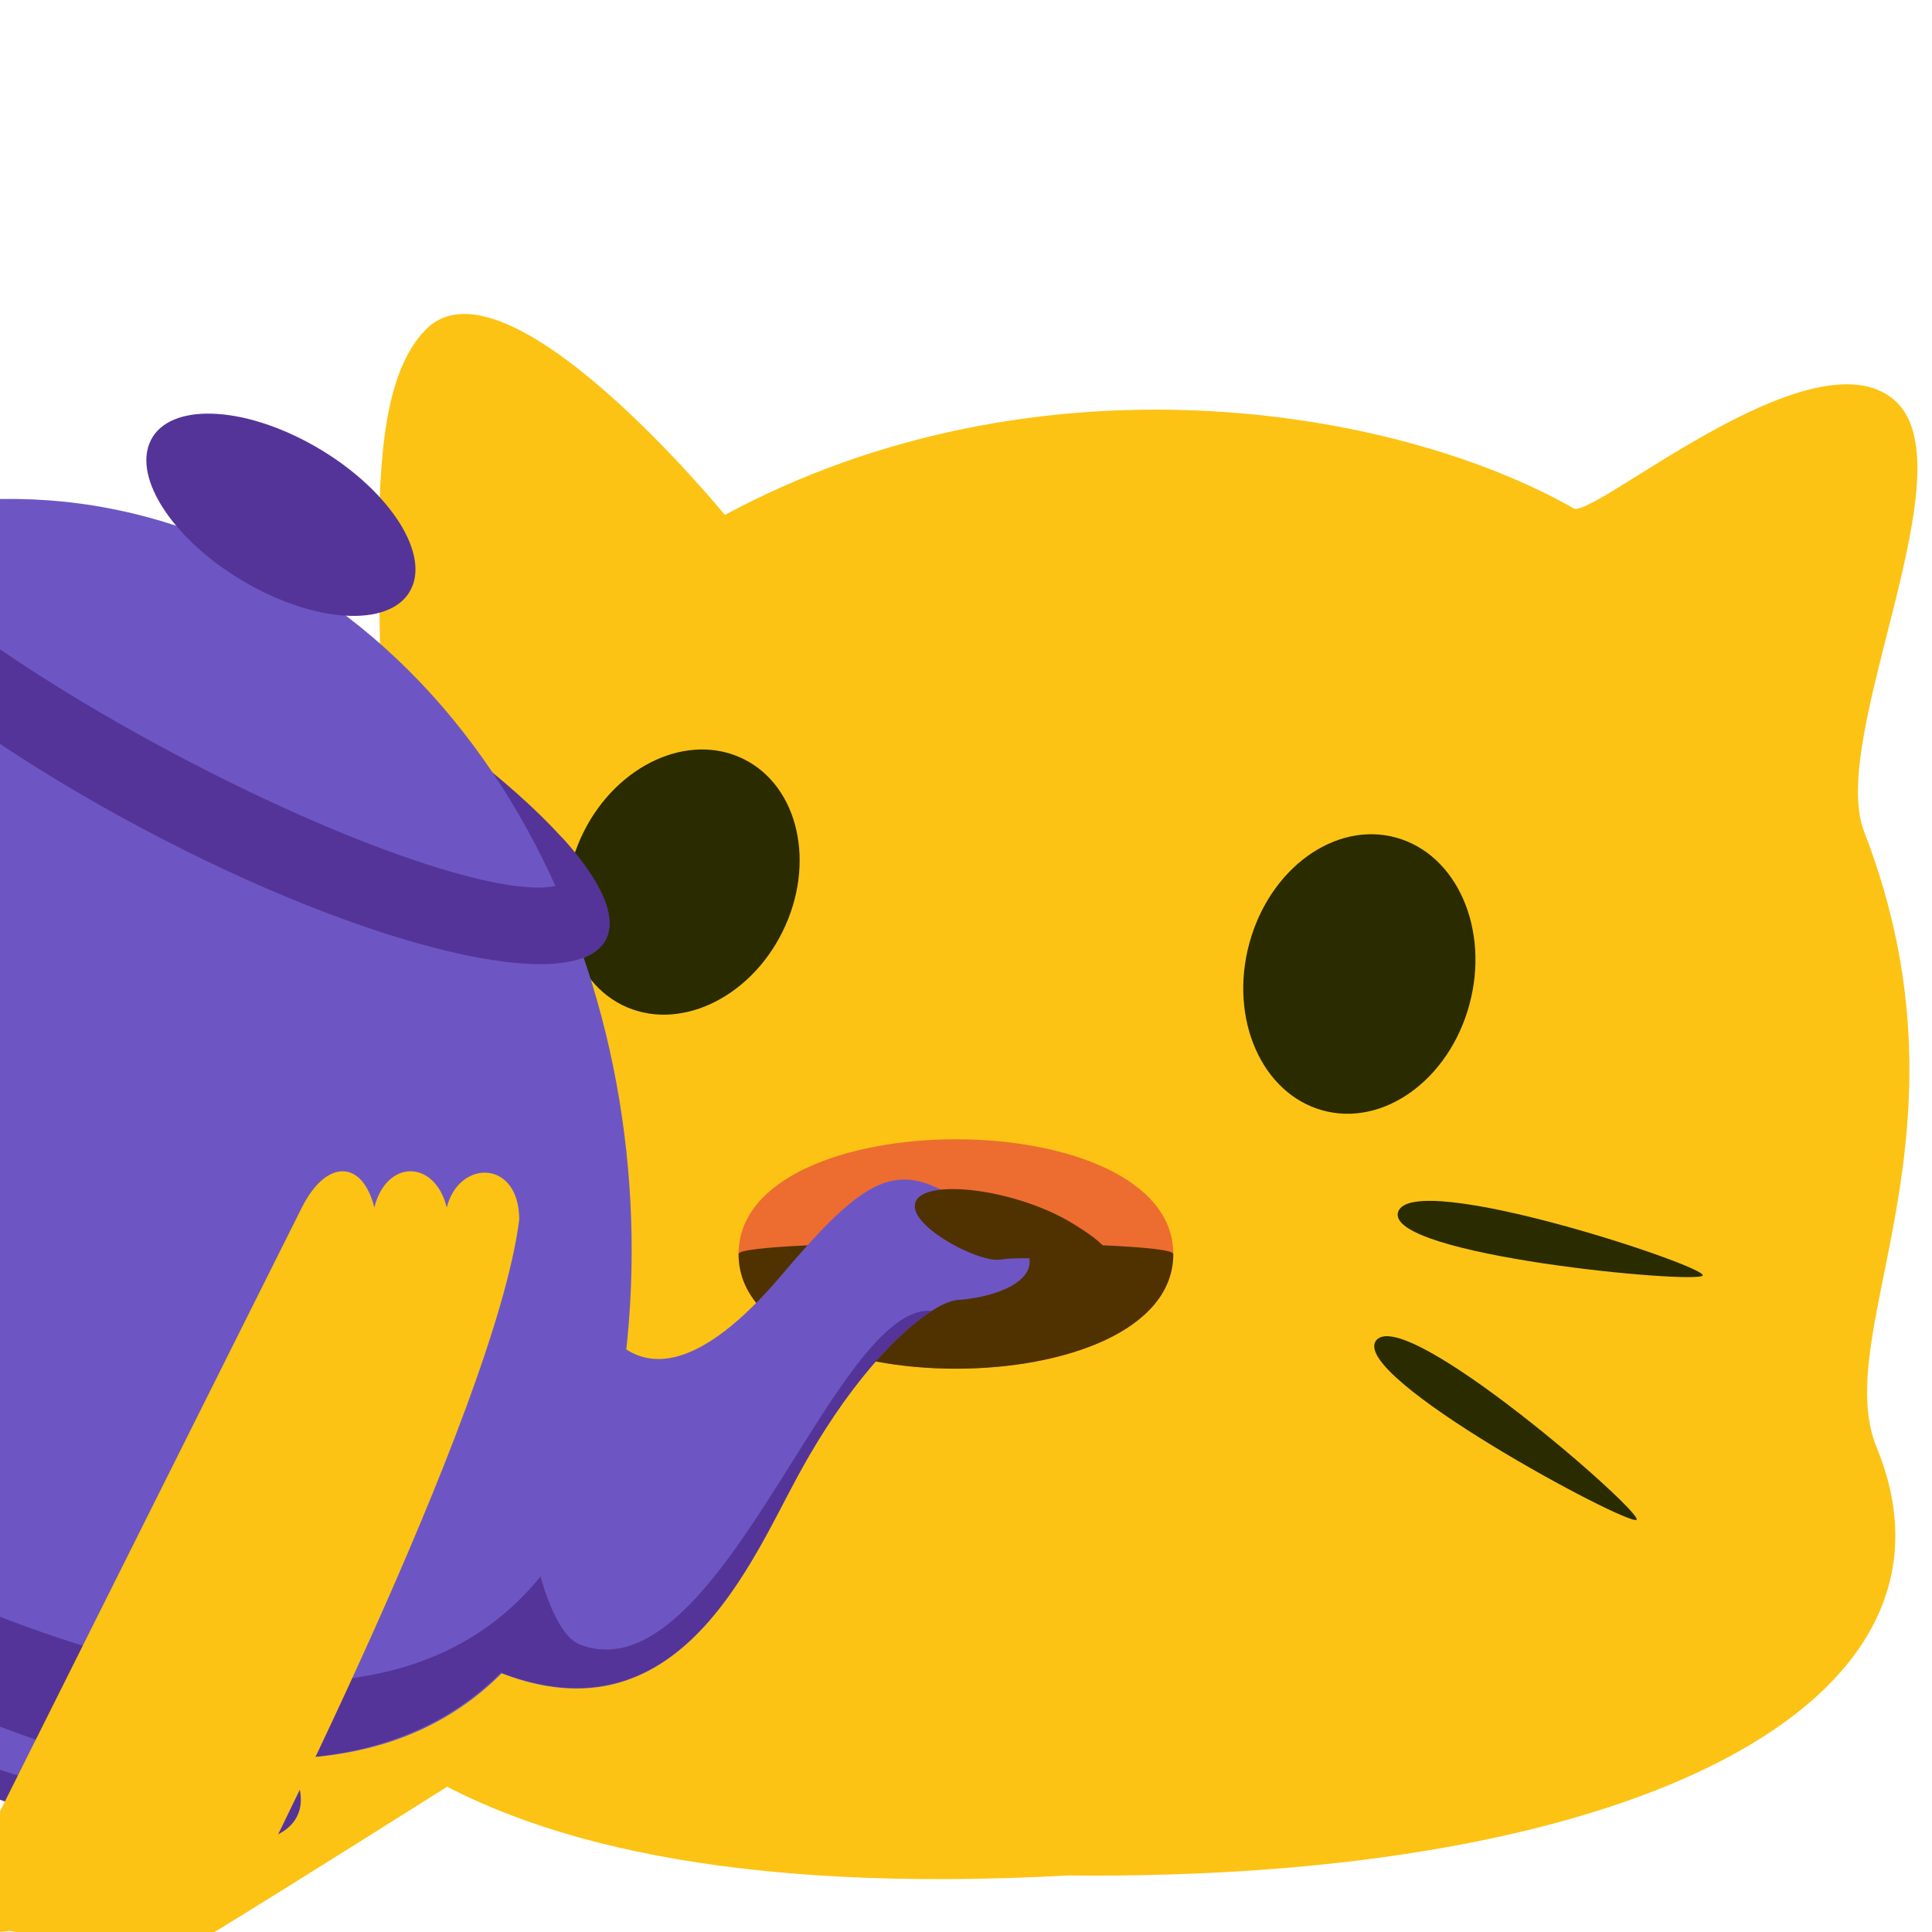
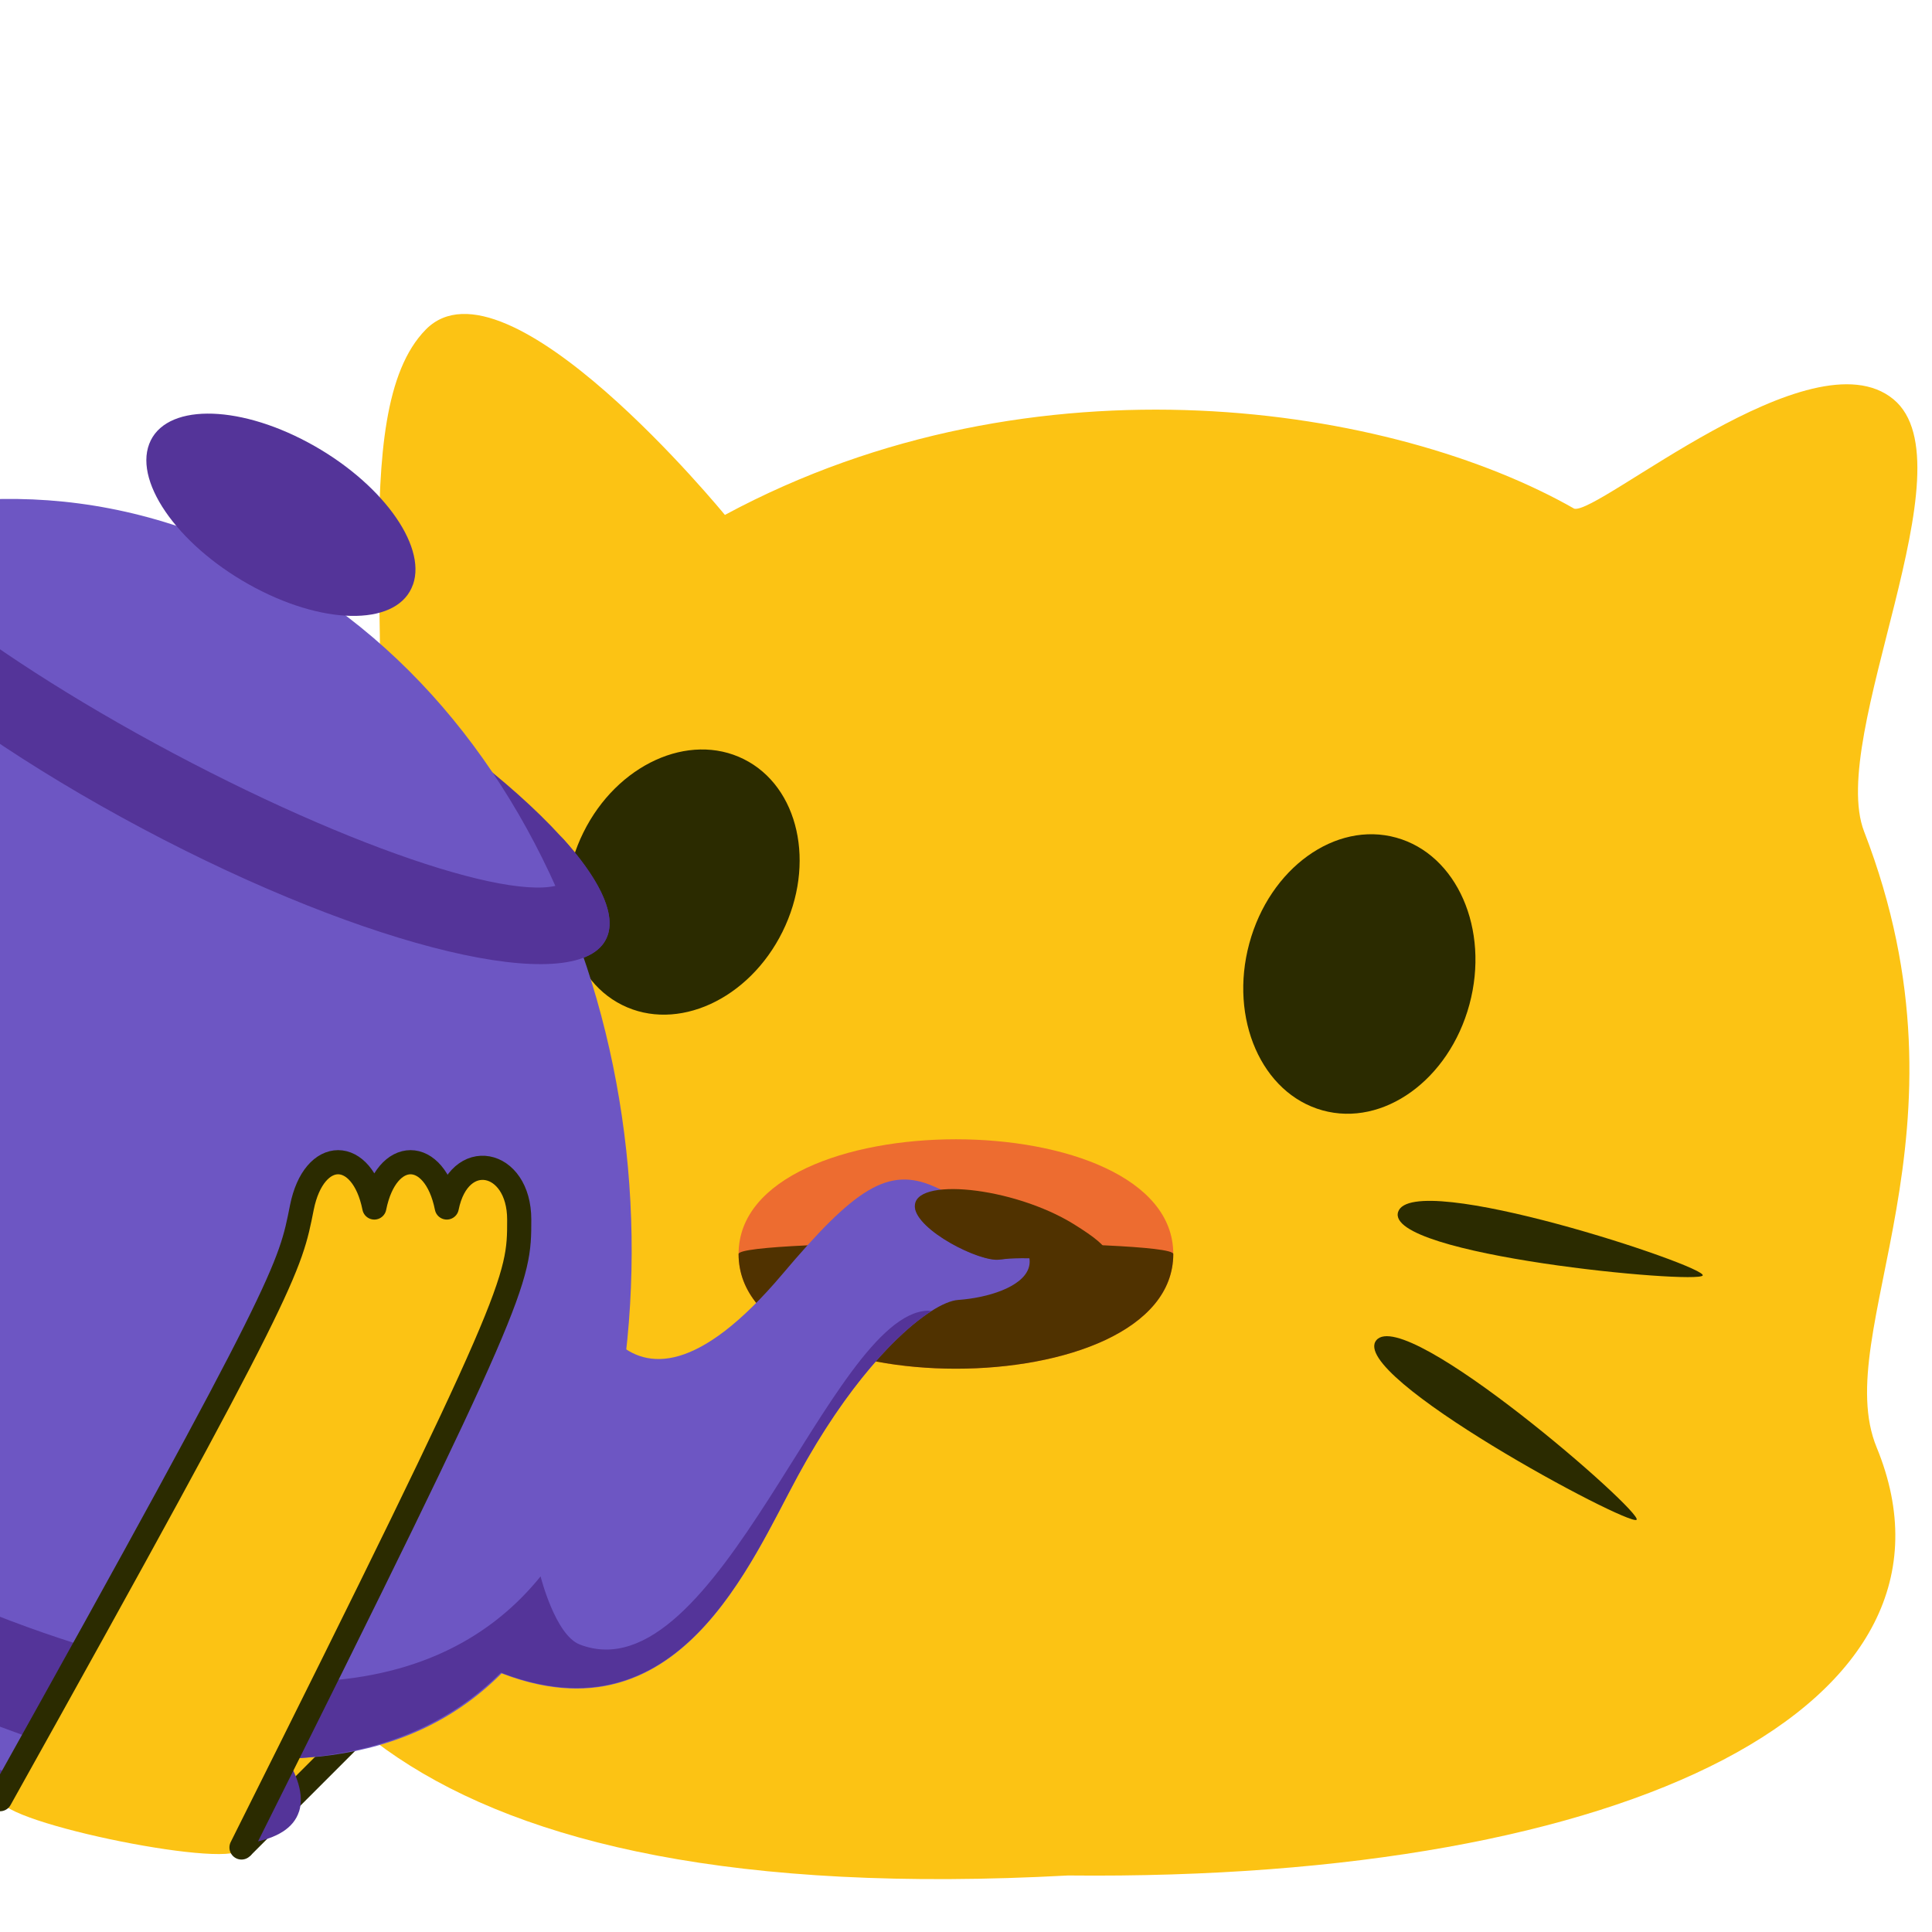
<svg xmlns="http://www.w3.org/2000/svg" xmlns:xlink="http://www.w3.org/1999/xlink" width="800" height="800" viewBox="0 0 800 800" version="1.1" id="svg5">
  <defs id="defs2">
-     <linearGradient id="face" gradientTransform="matrix(1.365141,-2.186435e-8,0,1.370082,276.9528,-209.5495)">
+     <linearGradient id="face" gradientTransform="matrix(0.3060899,-1.0449013e-8,0,0.6547646,178.4652,287.8452)">
      <stop style="stop-color:#2b2b00;stop-opacity:1;" offset="0" id="stop999" />
    </linearGradient>
-     <linearGradient id="blob_body" gradientTransform="translate(42.31639,74.95193)">
+     <linearGradient id="blob_body" gradientTransform="matrix(0.2242186,0,0,0.4779019,125.8553,423.809)">
      <stop style="stop-color:#fcc314;stop-opacity:1;" offset="0" id="stop5823" />
    </linearGradient>
    <linearGradient xlink:href="#face" id="linearGradient3200" x1="539.43" y1="437.901" x2="660.234" y2="437.901" gradientUnits="userSpaceOnUse" gradientTransform="matrix(1.045518,0,0,1.067615,14.7629,45.33069)" />
    <linearGradient xlink:href="#face" id="linearGradient5554" gradientUnits="userSpaceOnUse" x1="539.43" y1="437.901" x2="660.234" y2="437.901" gradientTransform="matrix(0.9747117,0.4112768,-0.399207,1.004182,214.6538,-96.34666)" />
    <linearGradient xlink:href="#face" id="linearGradient5558" gradientUnits="userSpaceOnUse" gradientTransform="matrix(-0.9587901,0.2698203,-0.2540049,-1.018488,876.0275,749.412)" x1="539.43" y1="437.901" x2="660.234" y2="437.901" />
    <linearGradient xlink:href="#face" id="linearGradient5562" gradientUnits="userSpaceOnUse" gradientTransform="matrix(-0.8206293,0.6227699,-0.5719039,-0.877944,921.0349,550.6268)" x1="539.43" y1="437.901" x2="660.234" y2="437.901" />
    <linearGradient xlink:href="#blob_body" id="linearGradient14063" x1="89.261" y1="625.016" x2="300.121" y2="625.016" gradientUnits="userSpaceOnUse" />
    <linearGradient xlink:href="#tea" id="linearGradient11337" x1="419.601" y1="541.058" x2="442.704" y2="541.058" gradientUnits="userSpaceOnUse" gradientTransform="matrix(1.765412,0,0,1.765412,-363.0586,-446.4906)" />
    <linearGradient id="tea">
      <stop style="stop-color:#503200;stop-opacity:1;" offset="0" id="stop10824" />
    </linearGradient>
    <linearGradient xlink:href="#tea" id="linearGradient11201" gradientUnits="userSpaceOnUse" gradientTransform="matrix(1.285714,0,0,0.9851852,-118.4548,-22.59987)" x1="318.321" y1="545.009" x2="481.679" y2="545.009" />
    <linearGradient xlink:href="#mouth" id="linearGradient2536" x1="318.321" y1="545.009" x2="481.679" y2="545.009" gradientUnits="userSpaceOnUse" gradientTransform="matrix(1.285714,0,0,0.9851852,-118.4548,-22.59987)" />
    <linearGradient id="mouth">
      <stop style="stop-color:#ed6c30;stop-opacity:1;" offset="0" id="stop2482" />
    </linearGradient>
-     <linearGradient xlink:href="#blob_body" id="linearGradient1300" x1="52.117" y1="749.552" x2="193.438" y2="749.552" gradientUnits="userSpaceOnUse" gradientTransform="translate(0,-1.70544)" />
  </defs>
  <path style="display:inline;fill:url(#blob_body);fill-opacity:1;stroke:none;stroke-width:0.879px;stroke-linecap:butt;stroke-linejoin:miter;stroke-opacity:1" d="M 777.08,599.333 C 820.701,705.401 675.91,779.003 442.316,776.595 -107.208,806.34 149.227,386.751 153.11,362.047 c 13.233,-84.203 -10.905,-191.007 23.228,-225.615 33.362,-33.826 123.824,76.787 123.824,76.787 128.721,-69.349 277.364,-45.003 351.69,-2.593 10.004,2.618 98.237,-73.253 132.153,-45.318 32.814,27.027 -27.419,139.441 -12.121,178.997 48.437,125.243 -14.57,206.966 5.196,255.029 z" id="path2047" />
  <g id="layer1" style="display:inline" transform="translate(42.31639,74.95193)">
    <ellipse style="display:inline;fill:url(#face);fill-opacity:1;stroke:none;stroke-width:1.182;stroke-linecap:round;stroke-linejoin:round;stroke-opacity:1" id="path1292" cx="344.336" cy="152.354" rx="46.065" ry="56.792" transform="matrix(0.8947559,0.4465556,-0.4437882,0.8961317,0,0)" />
    <ellipse style="display:inline;fill:url(#face);fill-opacity:1;stroke:none;stroke-width:1.216;stroke-linecap:round;stroke-linejoin:round;stroke-opacity:1" id="ellipse1396" cx="588.241" cy="177.29" rx="47.294" ry="58.491" transform="matrix(0.9636223,0.2672677,-0.2610354,0.9653292,0,0)" />
  </g>
  <g id="layer3">
    <path style="fill:url(#linearGradient3200);fill-opacity:1;stroke:none;stroke-width:1.057px;stroke-linecap:butt;stroke-linejoin:miter;stroke-opacity:1" d="m 705.05,528.151 c -2.091,3.737 -131.956,-8.363 -126.114,-26.331 5.842,-17.968 128.205,22.594 126.114,26.331 z" id="path5472" />
    <path style="fill:url(#linearGradient5554);fill-opacity:1;stroke:none;stroke-width:1.069px;stroke-linecap:butt;stroke-linejoin:miter;stroke-opacity:1" d="m 677.654,629.325 c -3.347,2.692 -119.892,-59.774 -107.728,-74.376 12.165,-14.602 111.074,71.684 107.728,74.376 z" id="path2624" />
    <path style="fill:url(#linearGradient5558);fill-opacity:1;stroke:none;stroke-width:1.022px;stroke-linecap:butt;stroke-linejoin:miter;stroke-opacity:1" d="m 128.13,466.954 c 1.029,-4.104 123,-26.076 121.918,-7.427 -1.082,18.649 -122.946,11.532 -121.918,7.427 z" id="path5556" />
    <path style="fill:url(#linearGradient5562);fill-opacity:1;stroke:none;stroke-width:1.038px;stroke-linecap:butt;stroke-linejoin:miter;stroke-opacity:1" d="m 120.588,564.758 c -0.36,-4.318 108.052,-71.723 113.093,-53.468 5.04,18.255 -112.732,57.786 -113.093,53.468 z" id="path5560" />
  </g>
  <path style="fill:url(#linearGradient2536);fill-opacity:1;stroke:none;stroke-width:5.627;stroke-linecap:butt;stroke-linejoin:miter;stroke-miterlimit:4;stroke-dasharray:none;stroke-opacity:1" d="m 305.831,519.252 c 0,-63.333 180,-63.333 180,0 0,63.333 -180,63.333 -180,0 z" id="path1199" />
-   <path style="fill:url(#linearGradient1300);fill-opacity:1;stroke:none;stroke-width:1px;stroke-linecap:butt;stroke-linejoin:miter;stroke-opacity:1" d="m 192.841,735 c 0,0 -72.841,46 -102.841,64.295 -28.459,17.355 -90,-1 -90,-1 L 164.738,667.011 Z" id="path1294" />
  <path style="fill:url(#linearGradient11201);fill-opacity:1;stroke:none;stroke-width:5.627;stroke-linecap:butt;stroke-linejoin:miter;stroke-miterlimit:4;stroke-dasharray:none;stroke-opacity:1" d="m 305.831,519.252 c -1e-5,-6.333 180,-6.333 180,0 0,63.333 -180,63.333 -180,0 z" id="path11199" />
+   <path style="display:inline;fill:url(#blob_body);stroke:url(#face);stroke-width:10;stroke-linecap:butt;stroke-linejoin:round;stroke-miterlimit:4;stroke-dasharray:none;stroke-opacity:1" d="m 0,745 80,-75 95,20 -75,75" id="path8142" />
  <g id="g8060" transform="matrix(22.25441,10.3774,-10.3774,22.25441,-126.0116,-216.9915)">
    <path id="ellipse5367" d="M 25.866,31.396 C 26.012,32.553 22.655,33.5 18.282,33.5 c -4.469,0 -8.213,-0.985 -8.271,-2.188 -0.057,-1.188 3.517,-2.104 7.897,-2.058 4.288,0.045 7.814,0.998 7.959,2.142 z" style="fill:#543499;fill-opacity:1" />
    <path fill="#3B88C3" d="m 11.744,31.62 c 0,0 3.406,0.83 6.481,0.743 2.503,-0.072 5.468,-0.36 6.277,-0.778 0,0 -0.863,1.455 -6.129,1.449 -5.406,-0.006 -6.629,-1.414 -6.629,-1.414 z" id="path5369" style="fill:#6d56c3;fill-opacity:1" />
    <path id="ellipse5371" d="m 24.337,15.792 c 0.142,1.108 -3.162,1.883 -7.463,1.715 -4.394,-0.172 -8.069,-1.255 -8.121,-2.402 -0.052,-1.134 3.461,-1.868 7.764,-1.658 4.214,0.207 7.68,1.25 7.821,2.345 z" style="fill:#543499;fill-opacity:1" />
    <path fill="#3B88C3" d="m 31.119,17.317 c 2.967,-0.054 2.042,1.08 1.175,1.562 -0.396,0.219 -1.055,1.529 -1.197,3.826 -0.114,1.836 0.095,5.448 -3.963,5.126 -2.824,-0.224 -0.963,-6.848 -0.963,-6.848 0,0 2.098,2.997 3.252,-1.243 0.495,-1.822 0.845,-2.407 1.697,-2.423 z M 6.093,27.911 C 4.943,27.895 3.868,27.509 2.937,26.769 0.889,25.14 0.167,22.073 0.167,20.26 c 0,-2.371 1.322,-4.657 3.826,-4.552 1.507,0.064 2.166,0.592 2.866,1.151 0.393,0.315 0.8,0.641 1.472,0.987 L 7.643,19.667 C 6.794,19.229 6.263,18.802 5.837,18.459 5.227,17.967 4.948,17.743 4.034,17.709 2.585,17.655 1.933,18.841 1.947,20.315 c 0.014,1.523 0.659,3.585 2.074,4.703 0.859,0.681 1.881,0.885 3.023,0.615 l 0.509,2.105 C 7.058,27.859 6.57,27.917 6.093,27.911 Z" id="path5373" style="fill:#6d56c3;fill-opacity:1" />
    <path fill="#3B88C3" d="m 28.212,24.65 c 0.927,6.509 -5.555,7.254 -10.072,7.237 C 13.52,31.869 6.365,31.025 6.155,24.159 5.96,17.742 10.275,12.253 16.439,12.568 22.422,12.874 27.342,18.545 28.212,24.65 Z" id="path5375" style="fill:#6d56c3;fill-opacity:1" />
    <path fill="#269" d="m 28.968,26.842 c -0.443,0.031 -1.086,-0.762 -1.086,-0.762 -0.502,2.02 -2.513,4.583 -10.075,4.529 -7.032,-0.05 -9.781,-2.35 -11.262,-4.282 0,0 0.379,1.26 -1.81,0.761 -0.674,-0.154 -2.013,-0.838 -3.104,-1.786 0.359,0.553 0.79,1.056 1.306,1.466 0.931,0.741 2.007,1.127 3.157,1.142 0.365,0.005 0.738,-0.04 1.115,-0.109 2.222,3.544 7.278,4.157 10.876,4.171 3.624,0.014 8.564,-0.558 9.876,-4.138 3.195,-0.216 3.03,-3.428 3.136,-5.128 0.108,-1.736 0.509,-2.905 0.869,-3.468 -0.024,0.011 -0.042,0.013 -0.066,0.025 -1.458,0.753 -0.452,7.403 -2.931,7.579 z M 4.859,17.224 C 4.222,16.856 2.922,16.937 2.27,17.977 c -0.436,0.696 -0.457,1.578 -0.319,2.245 0.015,-1.43 0.665,-2.566 2.083,-2.513 0.914,0.034 1.193,0.258 1.803,0.75 0.291,0.235 0.641,0.51 1.099,0.8 l 0.154,-0.467 c 0,0 -1.21,-0.979 -2.231,-1.567 z M 22.921,14.625 c 0.268,0.152 0.429,0.307 0.449,0.464 0.091,0.733 -2.844,1.205 -6.617,1.045 -3.845,-0.163 -7.047,-0.916 -7.085,-1.672 -0.008,-0.162 0.137,-0.308 0.397,-0.439 -0.845,0.285 -1.331,0.656 -1.312,1.082 0.053,1.148 3.728,2.23 8.121,2.402 4.301,0.168 7.606,-0.606 7.463,-1.715 -0.053,-0.411 -0.571,-0.814 -1.415,-1.167 z" id="path5377" style="fill:#543499;fill-opacity:1" />
    <path id="ellipse5379" d="m 18.863,11.831 c 0.073,0.717 -0.991,1.245 -2.386,1.175 -1.404,-0.07 -2.594,-0.719 -2.647,-1.444 -0.053,-0.719 1.033,-1.234 2.419,-1.155 1.376,0.078 2.543,0.713 2.615,1.424 z" style="fill:#543499;fill-opacity:1" />
    <path id="ellipse5381" d="m 32.758,17.812 c 0.028,0.164 -0.35,0.281 -0.847,0.261 -0.497,-0.019 -0.923,-0.169 -0.95,-0.333 -0.027,-0.164 0.355,-0.28 0.851,-0.26 0.495,0.02 0.917,0.169 0.945,0.332 z" style="fill:#543499;fill-opacity:1" />
  </g>
  <path style="fill:url(#linearGradient11337);fill-opacity:1;stroke:none;stroke-width:1.765px;stroke-linecap:butt;stroke-linejoin:miter;stroke-opacity:1" d="m 378.838,499.772 c 0.686,9.8 27.101,22.886 34.888,21.819 22.025,-3.018 67.105,7.662 30.835,-14.74 -25.136,-15.525 -66.601,-19.628 -65.723,-7.078 z" id="path11236" />
-   <path style="fill:url(#linearGradient14063);fill-opacity:1;stroke:none;stroke-width:3;stroke-linecap:butt;stroke-linejoin:miter;stroke-miterlimit:4;stroke-dasharray:none;stroke-opacity:1" d="m 100,790 c 0,0 105,-205 115,-285 0,-25 -25,-25 -30,-5 -5,-20 -25,-20 -30,0 -5,-20 -20,-20 -30,0 C 83.333,583.333 0,750 0,750 v 50 z" id="path13724" />
+   <path style="display:inline;fill:url(#blob_body);stroke:none;stroke-width:1px;stroke-linecap:butt;stroke-linejoin:miter;stroke-opacity:1" d="m 0,745 c 0,-5 100,15 100,20 C 100,775 0,755 0,745 Z" id="path3191" />
+   <path style="display:inline;fill:url(#linearGradient14063);fill-opacity:1;stroke:url(#face);stroke-width:10;stroke-linecap:round;stroke-linejoin:round;stroke-miterlimit:4;stroke-dasharray:none;stroke-opacity:1" d="M 100,765 C 215,535 215,530 215,505 c 0,-25 -25,-30 -30,-5 -5,-25 -25,-25 -30,0 -5,-25 -25,-25 -30,0 -5,25 -5,30 -125,245" id="path13724" />
</svg>
